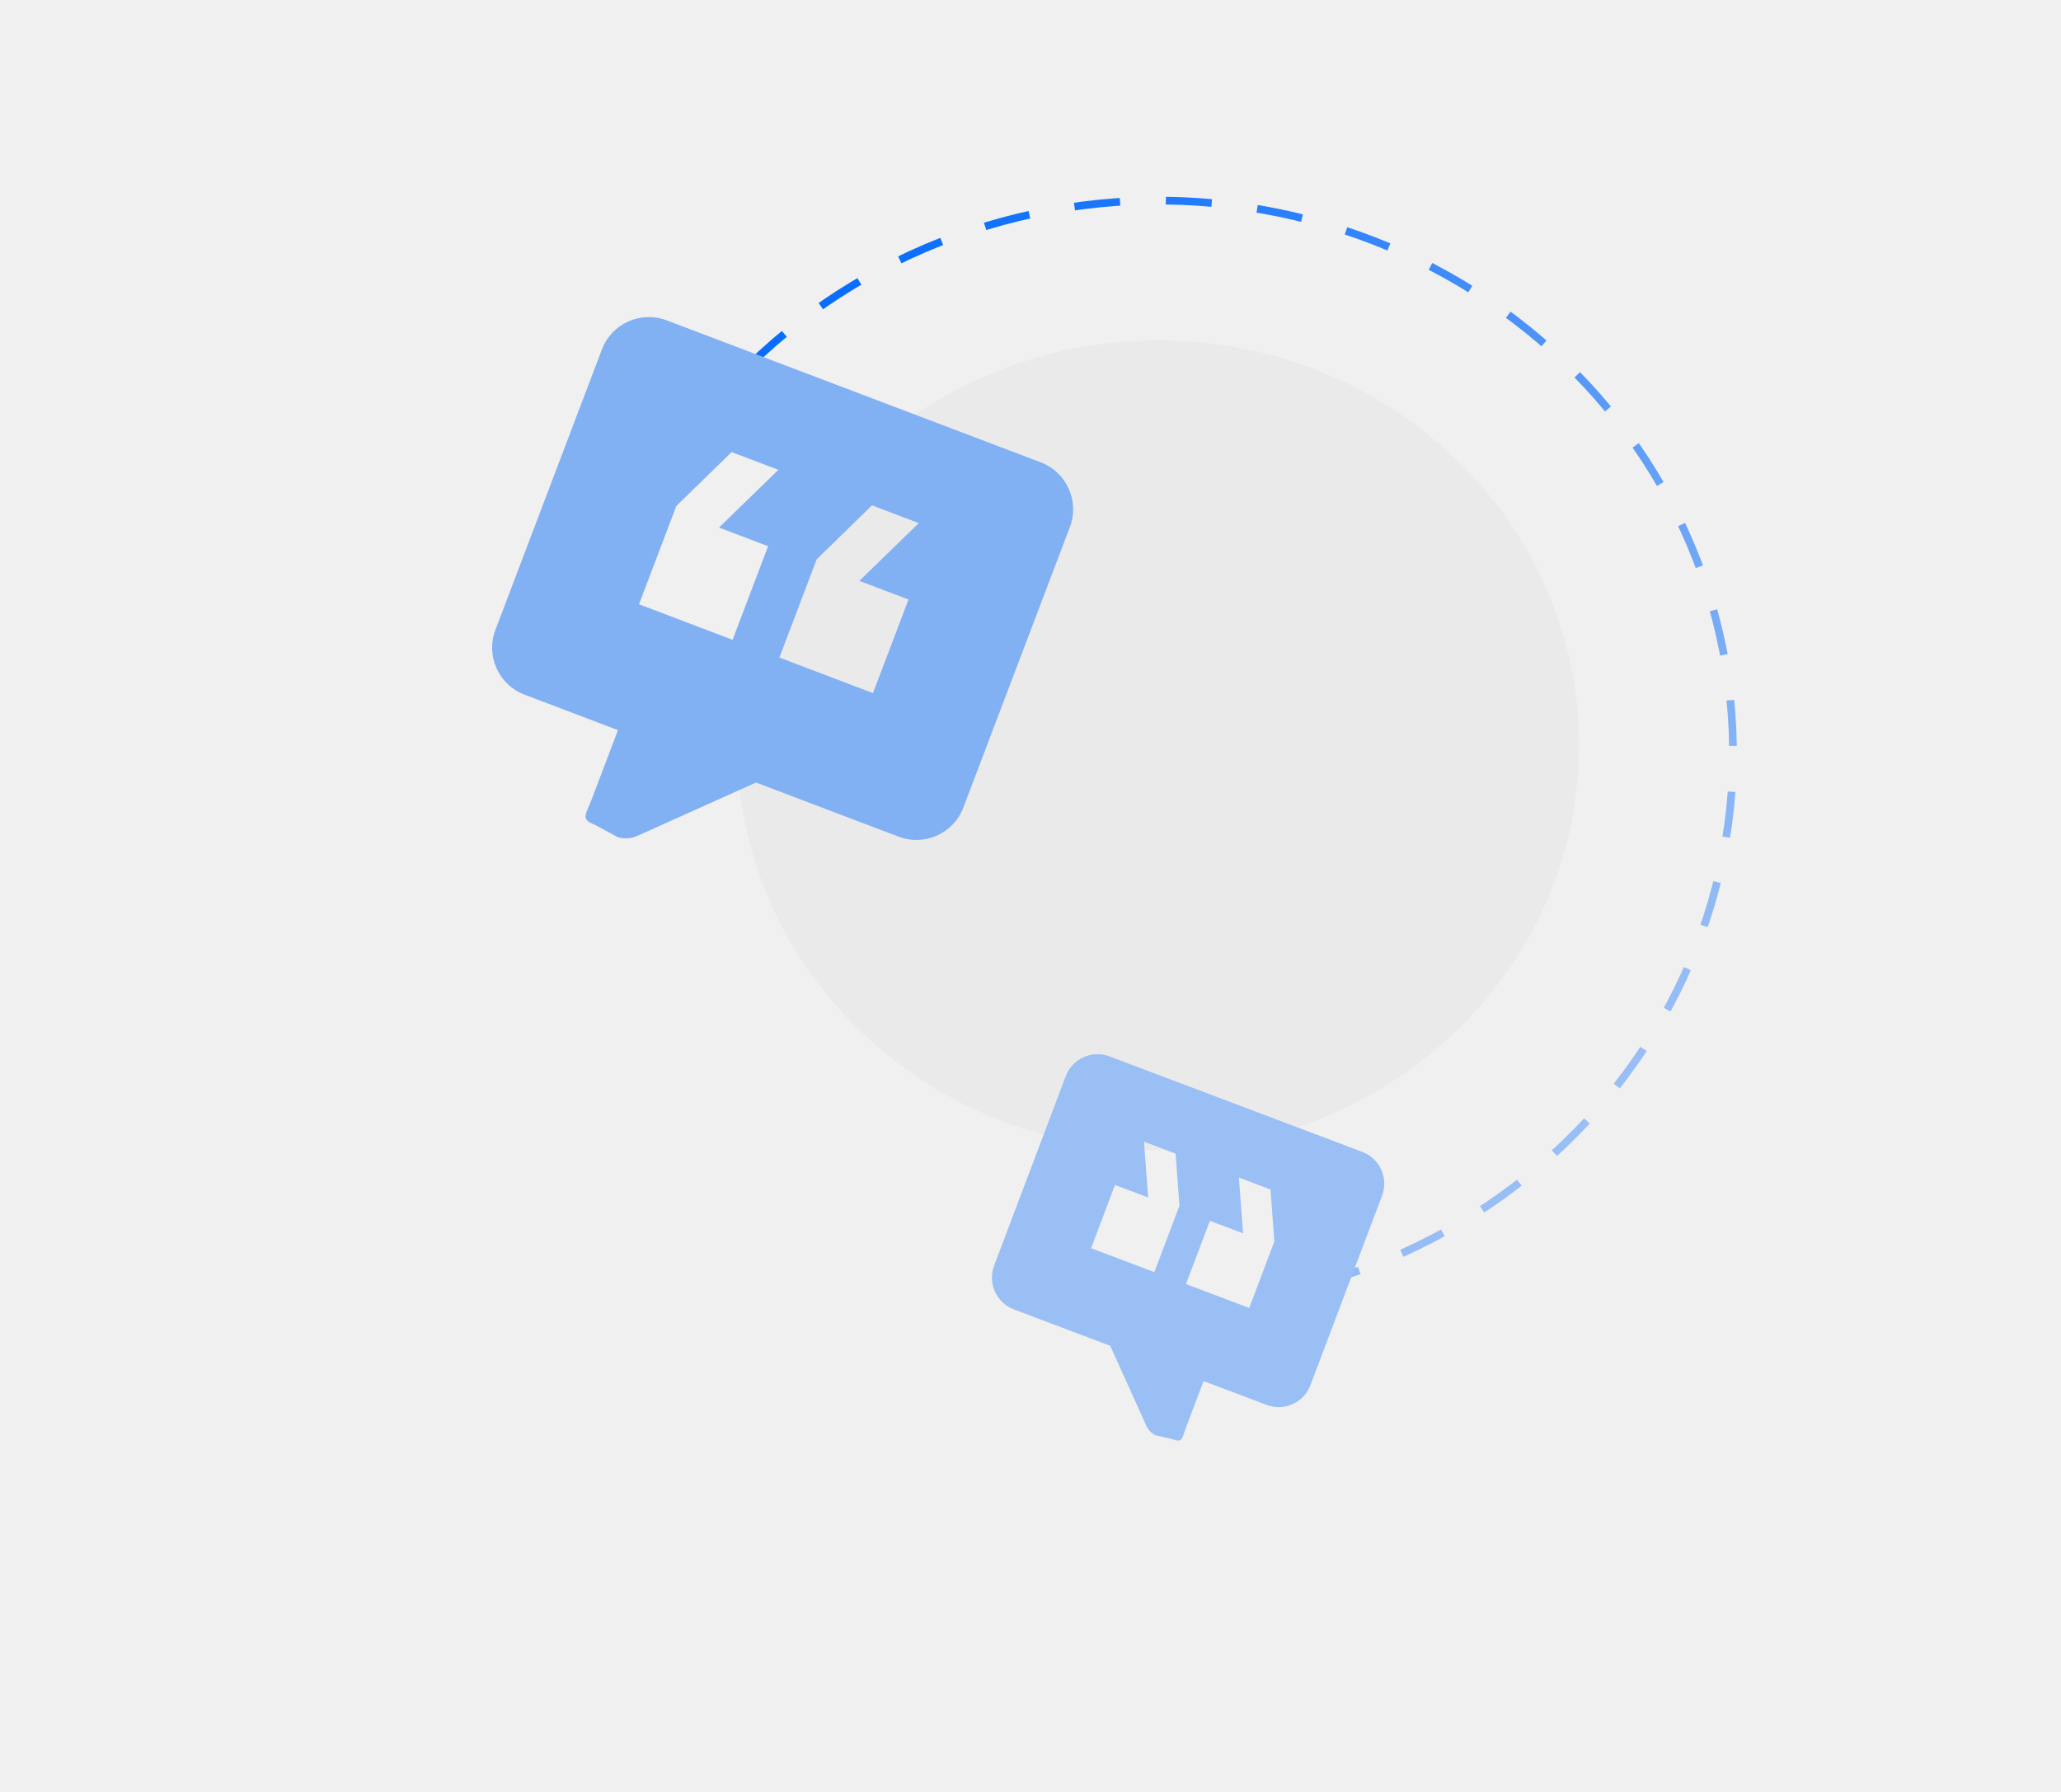
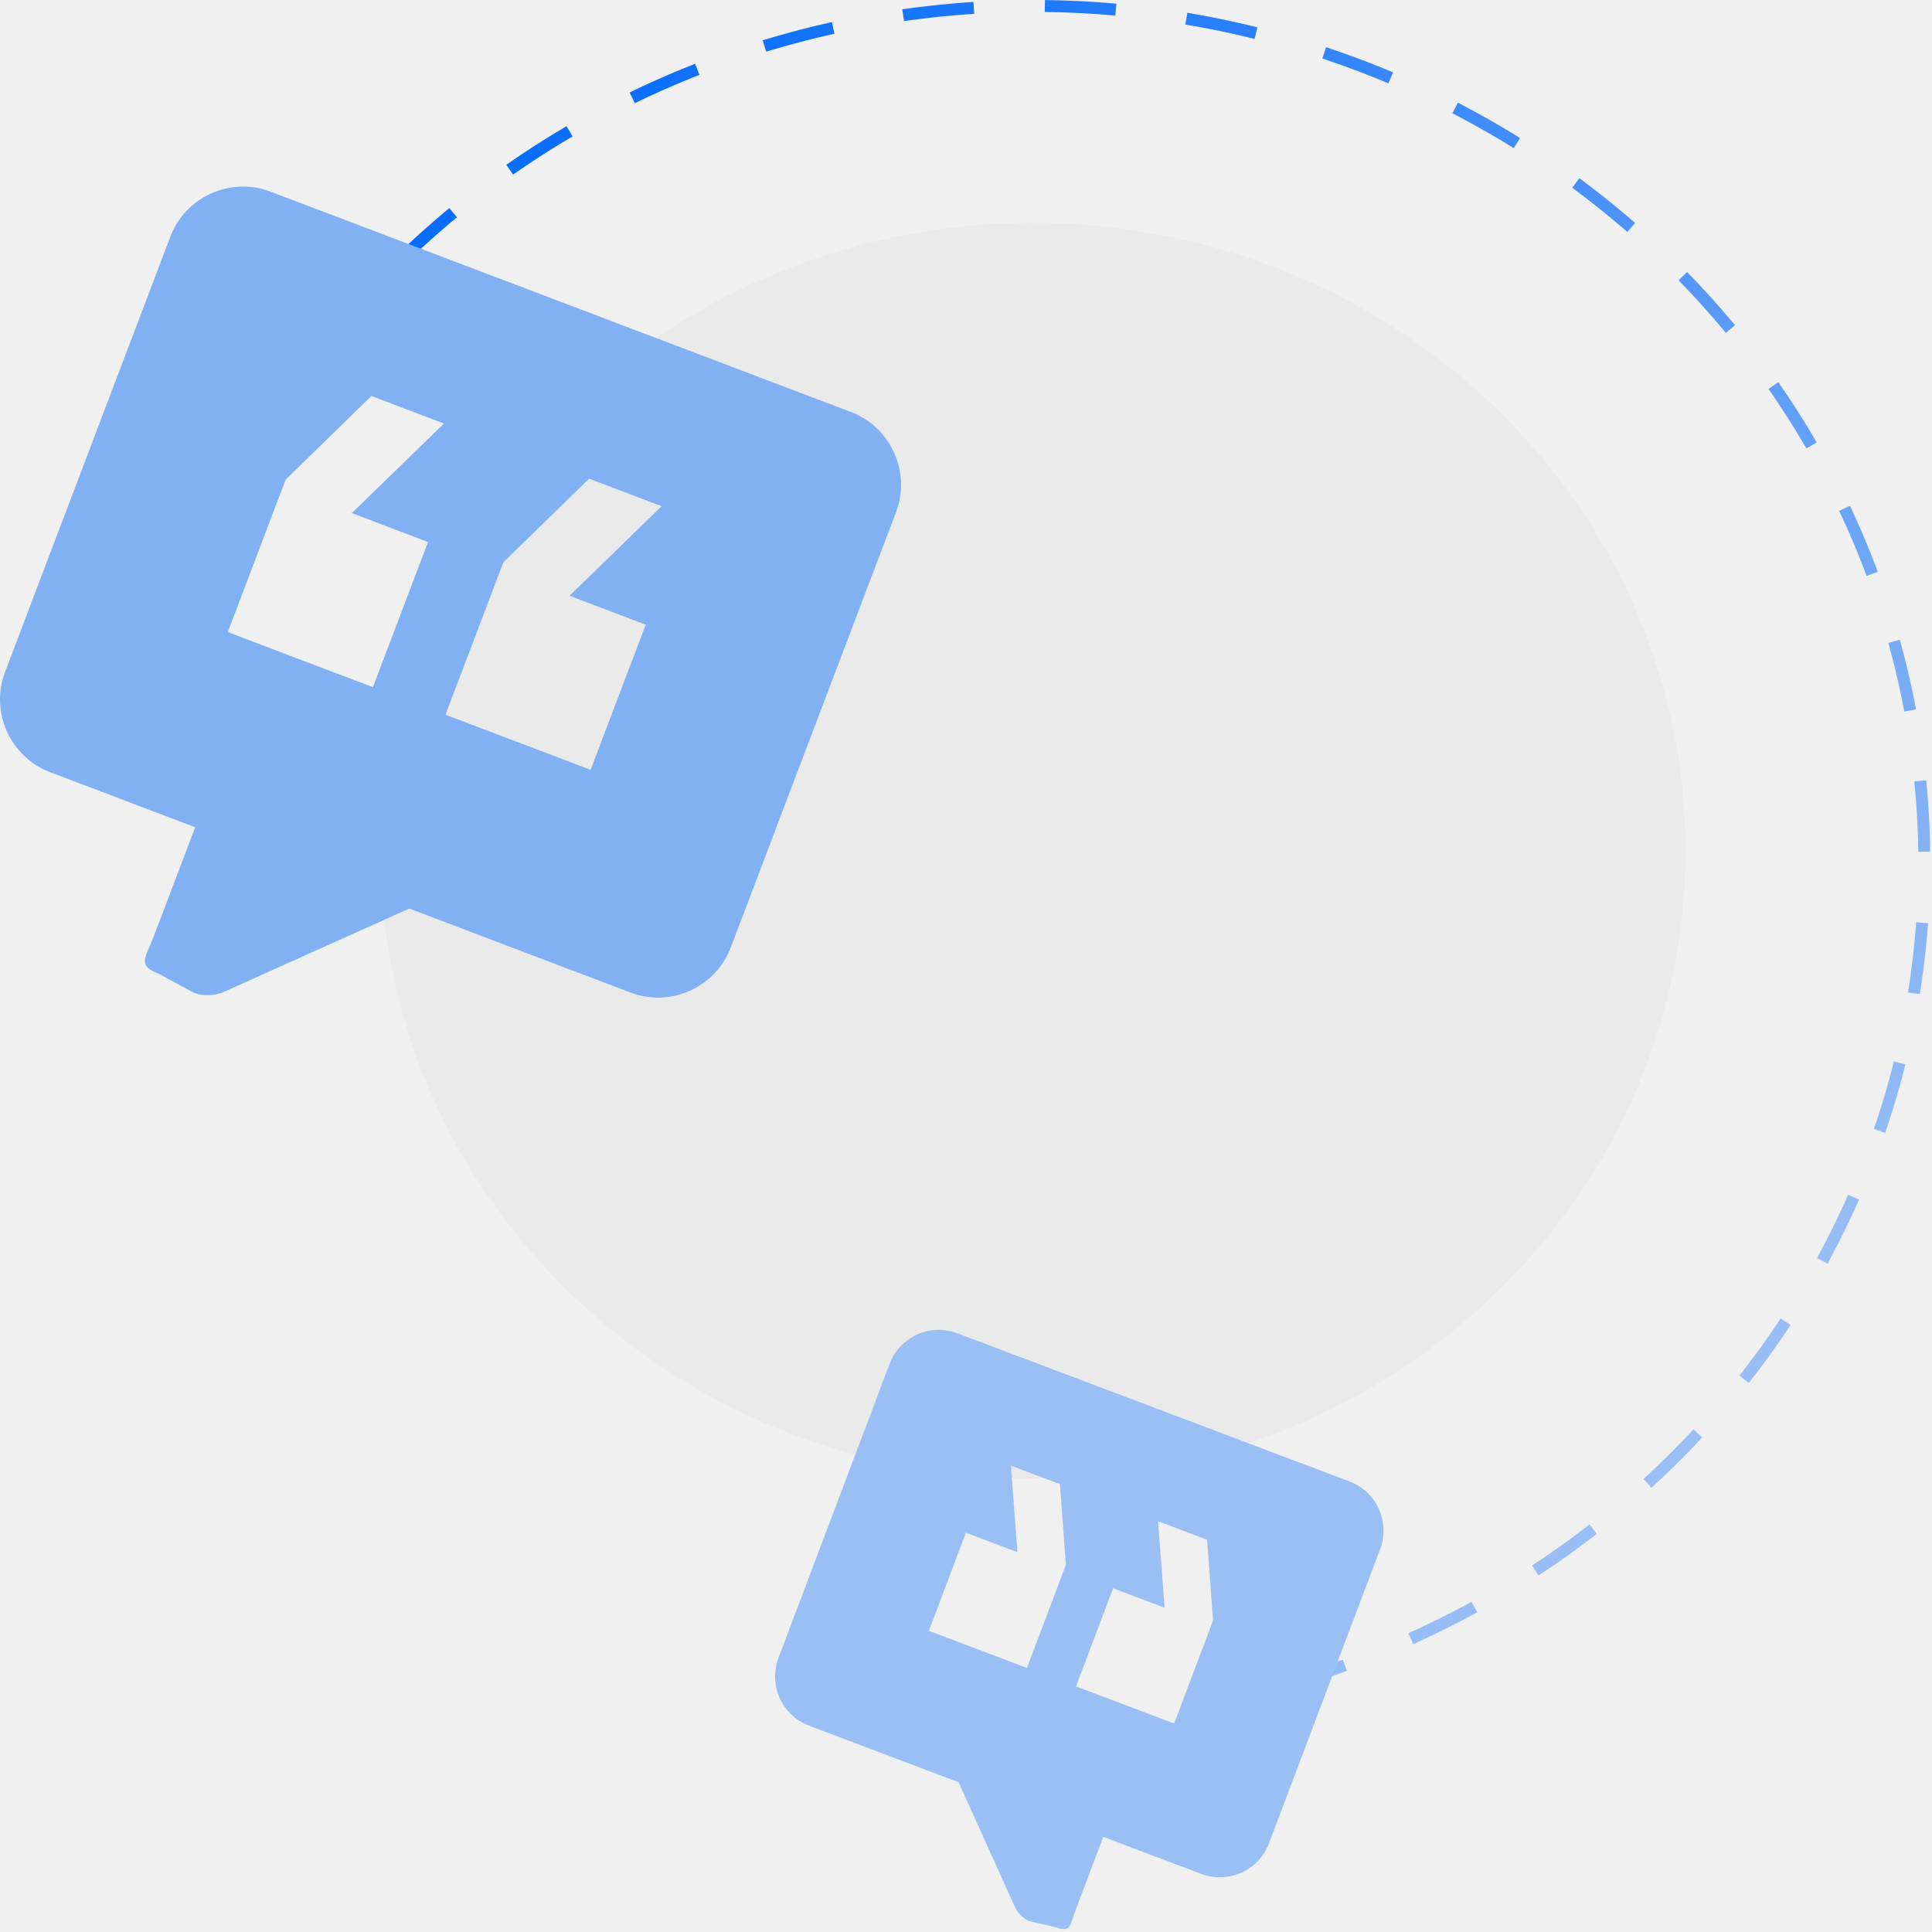
- <svg xmlns="http://www.w3.org/2000/svg" width="268" height="233" viewBox="0 0 268 233" fill="none">
-   <mask id="path-1-inside-1_3975_1329" fill="white">
-     <path d="M97.203 47.04C105.316 39.154 115.207 33.169 126.109 29.547C137.012 25.926 148.635 24.767 160.078 26.157C171.521 27.548 182.479 31.453 192.102 37.569C201.726 43.685 209.758 51.849 215.578 61.428C221.397 71.008 224.847 81.747 225.661 92.814C226.476 103.882 224.633 114.981 220.274 125.254C215.916 135.526 209.159 144.697 200.527 152.055C191.895 159.414 181.619 164.764 170.493 167.692L164.323 145.994C171.989 143.977 179.069 140.291 185.017 135.221C190.965 130.15 195.62 123.832 198.623 116.754C201.626 109.676 202.896 102.028 202.335 94.402C201.774 86.777 199.397 79.377 195.387 72.777C191.377 66.176 185.843 60.551 179.212 56.337C172.581 52.123 165.031 49.433 157.147 48.474C149.262 47.516 141.254 48.315 133.742 50.81C126.229 53.305 119.415 57.429 113.824 62.863L97.203 47.04Z" />
+ <svg xmlns="http://www.w3.org/2000/svg" width="162" height="162" fill="none">
+   <mask id="b" fill="#fff">
+     <path d="M97.203 47.04c8.113-7.886 18.004-13.871 28.906-17.492a78 78 0 0 1 33.969-3.39c11.443 1.39 22.401 5.295 32.024 11.411s17.656 14.28 23.476 23.86c5.819 9.579 9.269 20.318 10.083 31.385a69.85 69.85 0 0 1-5.387 32.44c-4.358 10.272-11.115 19.443-19.747 26.801-8.632 7.359-18.908 12.709-30.034 15.637l-6.17-21.698c7.666-2.017 14.746-5.703 20.694-10.773 5.948-5.071 10.603-11.389 13.606-18.467a48.14 48.14 0 0 0 3.712-22.352c-.561-7.625-2.938-15.025-6.948-21.625s-9.544-12.226-16.175-16.44-14.181-6.904-22.065-7.863a53.75 53.75 0 0 0-23.405 2.336c-7.513 2.495-14.327 6.62-19.918 12.053z" />
  </mask>
-   <path d="M97.203 47.04C105.316 39.154 115.207 33.169 126.109 29.547C137.012 25.926 148.635 24.767 160.078 26.157C171.521 27.548 182.479 31.453 192.102 37.569C201.726 43.685 209.758 51.849 215.578 61.428C221.397 71.008 224.847 81.747 225.661 92.814C226.476 103.882 224.633 114.981 220.274 125.254C215.916 135.526 209.159 144.697 200.527 152.055C191.895 159.414 181.619 164.764 170.493 167.692L164.323 145.994C171.989 143.977 179.069 140.291 185.017 135.221C190.965 130.15 195.62 123.832 198.623 116.754C201.626 109.676 202.896 102.028 202.335 94.402C201.774 86.777 199.397 79.377 195.387 72.777C191.377 66.176 185.843 60.551 179.212 56.337C172.581 52.123 165.031 49.433 157.147 48.474C149.262 47.516 141.254 48.315 133.742 50.81C126.229 53.305 119.415 57.429 113.824 62.863L97.203 47.04Z" stroke="url(#paint0_linear_3975_1329)" stroke-width="2" stroke-dasharray="6 6" mask="url(#path-1-inside-1_3975_1329)" />
-   <ellipse cx="53.677" cy="53.699" rx="53.677" ry="53.699" transform="matrix(0.717074 -0.696997 0.724294 0.689492 73.2207 97.2969)" fill="#EBEAEA" />
-   <g clip-path="url(#clip0_3975_1329)">
-     <path d="M144.256 137.379L177.162 149.813C179.424 150.668 180.575 153.218 179.721 155.48L170.395 180.159C169.54 182.422 166.99 183.573 164.728 182.718L156.502 179.61L154.17 185.78C153.704 187.013 153.795 187.663 152.561 187.197L150.308 186.67C149.897 186.515 149.358 186.076 149.102 185.509L144.368 175.025L131.823 170.284C129.56 169.43 128.409 166.879 129.264 164.617L138.589 139.938C139.444 137.676 141.994 136.524 144.256 137.379ZM154.217 166.996L162.444 170.104L165.708 161.466L165.21 154.698L161.097 153.143L161.645 160.401L157.326 158.769L154.217 166.996ZM141.878 162.333L150.104 165.441L153.368 156.804L152.87 150.035L148.757 148.481L149.305 155.738L144.986 154.106L141.878 162.333Z" fill="#9ABFF5" />
+   <path stroke="url(#a)" stroke-dasharray="6, 6" stroke-width="2" d="M97.203 47.04c8.113-7.886 18.004-13.871 28.906-17.492a78 78 0 0 1 33.969-3.39c11.443 1.39 22.401 5.295 32.024 11.411s17.656 14.28 23.476 23.86c5.819 9.579 9.269 20.318 10.083 31.385a69.85 69.85 0 0 1-5.387 32.44c-4.358 10.272-11.115 19.443-19.747 26.801-8.632 7.359-18.908 12.709-30.034 15.637l-6.17-21.698c7.666-2.017 14.746-5.703 20.694-10.773 5.948-5.071 10.603-11.389 13.606-18.467a48.14 48.14 0 0 0 3.712-22.352c-.561-7.625-2.938-15.025-6.948-21.625s-9.544-12.226-16.175-16.44-14.181-6.904-22.065-7.863a53.75 53.75 0 0 0-23.405 2.336c-7.513 2.495-14.327 6.62-19.918 12.053z" mask="url(#b)" style="stroke:url(#a)" transform="translate(-63.992 -25.587)" />
+   <ellipse cx="8.066" cy="111.597" fill="#ebeaea" rx="53.677" ry="53.699" transform="matrix(.71707 -.697 .7243 .6895 0 0)" />
+   <g clip-path="url(#c)" transform="translate(-63.992 -25.587)">
+     <path fill="#9abff5" d="m144.256 137.379 32.906 12.434a4.41 4.41 0 0 1 2.559 5.667l-9.326 24.679a4.41 4.41 0 0 1-5.667 2.559l-8.226-3.108-2.332 6.17c-.466 1.233-.375 1.883-1.609 1.417l-2.253-.527c-.411-.155-.95-.594-1.206-1.161l-4.734-10.484-12.545-4.741a4.41 4.41 0 0 1-2.559-5.667l9.325-24.679a4.41 4.41 0 0 1 5.667-2.559m9.961 29.617 8.227 3.108 3.264-8.638-.498-6.768-4.113-1.555.548 7.258-4.319-1.632zm-12.339-4.663 8.226 3.108 3.264-8.637-.498-6.769-4.113-1.554.548 7.257-4.319-1.632z" />
  </g>
-   <g clip-path="url(#clip1_3975_1329)">
-     <path d="M135.35 60.136L86.671 41.654C83.324 40.383 79.546 42.082 78.276 45.429L64.414 81.938C63.143 85.285 64.842 89.062 68.189 90.333L80.358 94.954L76.893 104.081C76.2 105.907 75.461 106.538 77.287 107.231L80.301 108.856C80.91 109.087 81.938 109.13 82.778 108.752L98.309 101.769L116.868 108.816C120.214 110.086 123.992 108.388 125.263 105.041L139.125 68.532C140.395 65.185 138.697 61.407 135.35 60.136ZM95.261 83.207L83.092 78.586L87.943 65.808L95.133 58.791L101.218 61.101L93.493 68.611L99.882 71.037L95.261 83.207ZM113.516 90.138L101.346 85.517L106.198 72.739L113.387 65.722L119.472 68.032L111.747 75.542L118.137 77.968L113.516 90.138Z" fill="#81B0F3" />
+   <g clip-path="url(#d)" transform="translate(-63.992 -25.587)">
+     <path fill="#81b0f3" d="M135.35 60.136 86.67 41.654c-3.346-1.27-7.124.428-8.394 3.775L64.414 81.938c-1.27 3.347.428 7.125 3.774 8.395l12.17 4.62-3.465 9.128c-.693 1.826-1.432 2.457.394 3.15l3.014 1.625c.609.231 1.637.274 2.477-.104l15.53-6.983 18.56 7.047c3.346 1.27 7.124-.428 8.395-3.775l13.862-36.51c1.27-3.346-.428-7.124-3.775-8.395M95.261 83.207l-12.17-4.62 4.852-12.779 7.19-7.017 6.085 2.31-7.725 7.51 6.389 2.426zm18.255 6.93-12.17-4.62 4.852-12.778 7.189-7.017 6.085 2.31-7.725 7.51 6.39 2.426z" />
  </g>
  <defs>
-     <linearGradient id="paint0_linear_3975_1329" x1="97.203" y1="47.04" x2="199.995" y2="152.793" gradientUnits="userSpaceOnUse">
+     <clipPath id="c">
+       <path fill="#fff" d="m198.638 146.586-65.056-24.583-24.583 65.057 65.056 24.582z" />
+     </clipPath>
+     <clipPath id="d">
+       <path fill="#fff" d="m66.438 14.055 96.242 36.54-36.54 96.243-96.243-36.54z" />
+     </clipPath>
+     <linearGradient id="a" x1="97.203" x2="199.995" y1="47.04" y2="152.793" gradientUnits="userSpaceOnUse">
      <stop stop-color="#086DFC" />
-       <stop offset="0.246" stop-color="#2C81FA" />
-       <stop offset="0.516" stop-color="#5497F8" />
-       <stop offset="0.821" stop-color="#80B0F6" />
+       <stop offset=".246" stop-color="#2C81FA" />
+       <stop offset=".516" stop-color="#5497F8" />
+       <stop offset=".821" stop-color="#80B0F6" />
      <stop offset="1" stop-color="#9ABFF5" />
    </linearGradient>
-     <clipPath id="clip0_3975_1329">
-       <rect width="69.546" height="69.546" fill="white" transform="matrix(-0.935444 -0.353475 -0.353475 0.935444 198.638 146.586)" />
-     </clipPath>
-     <clipPath id="clip1_3975_1329">
-       <rect width="102.946" height="102.946" fill="white" transform="translate(66.4377 14.0547) rotate(20.7906)" />
-     </clipPath>
  </defs>
</svg>
